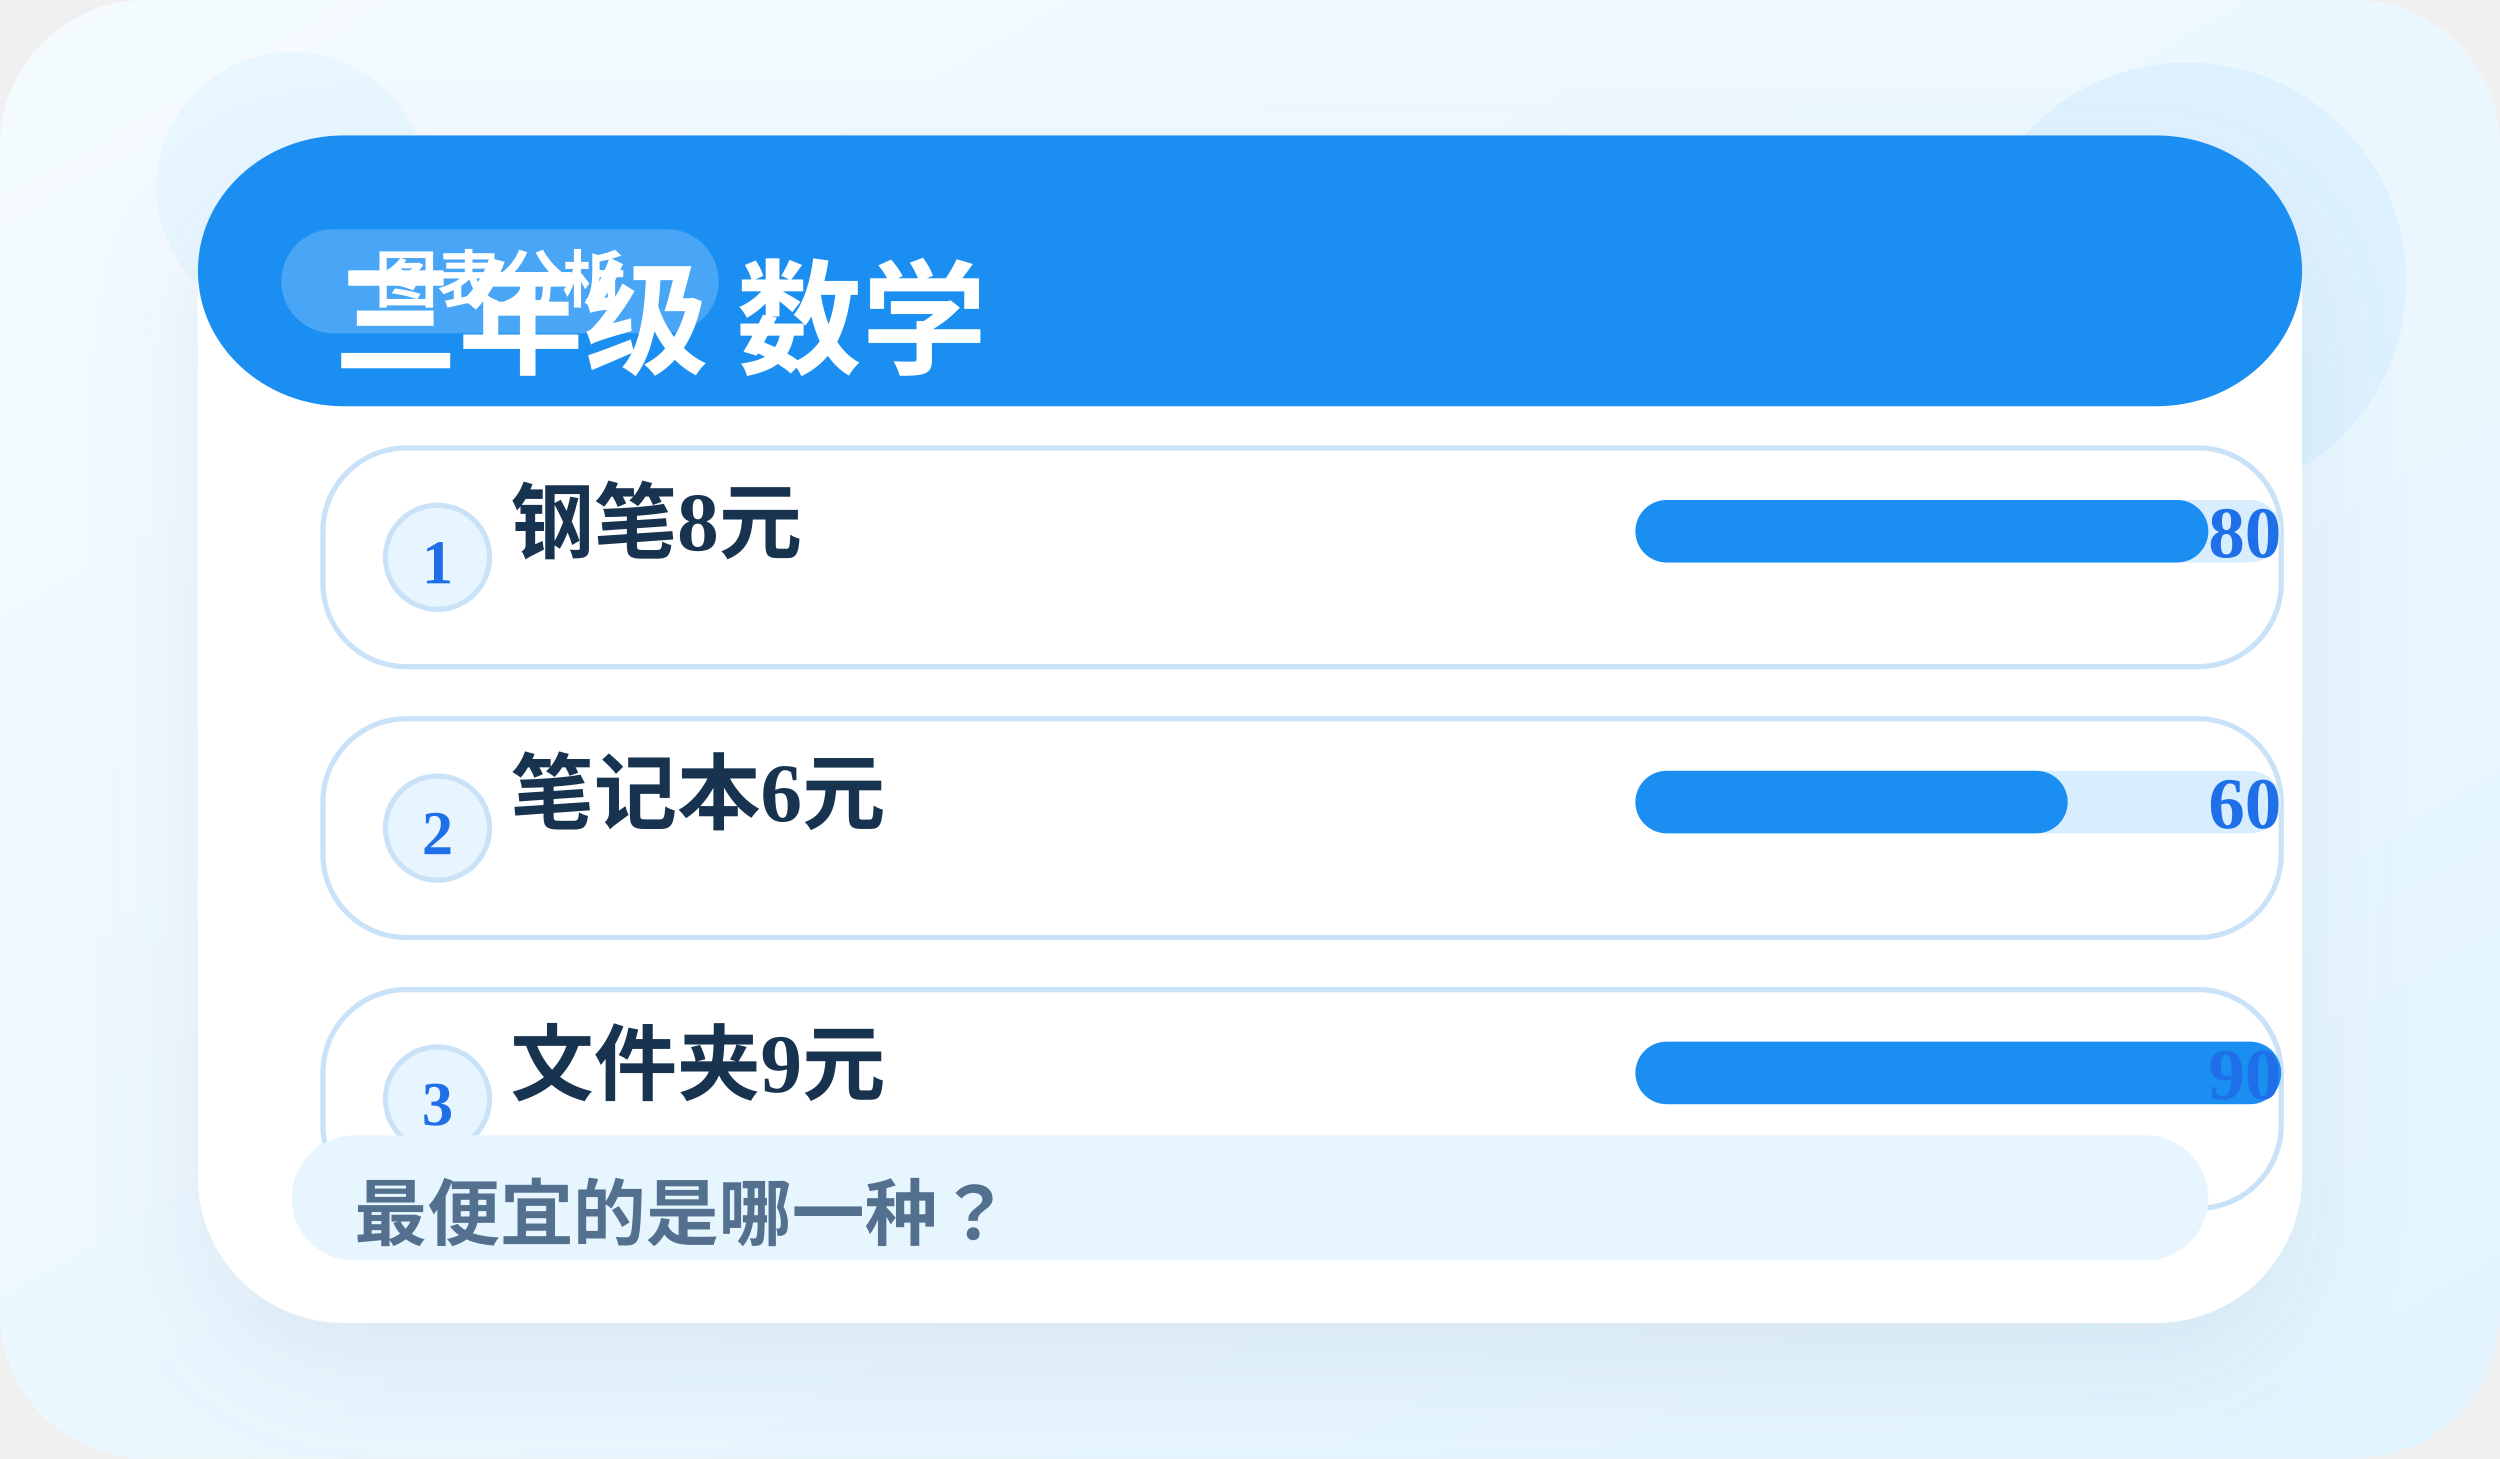
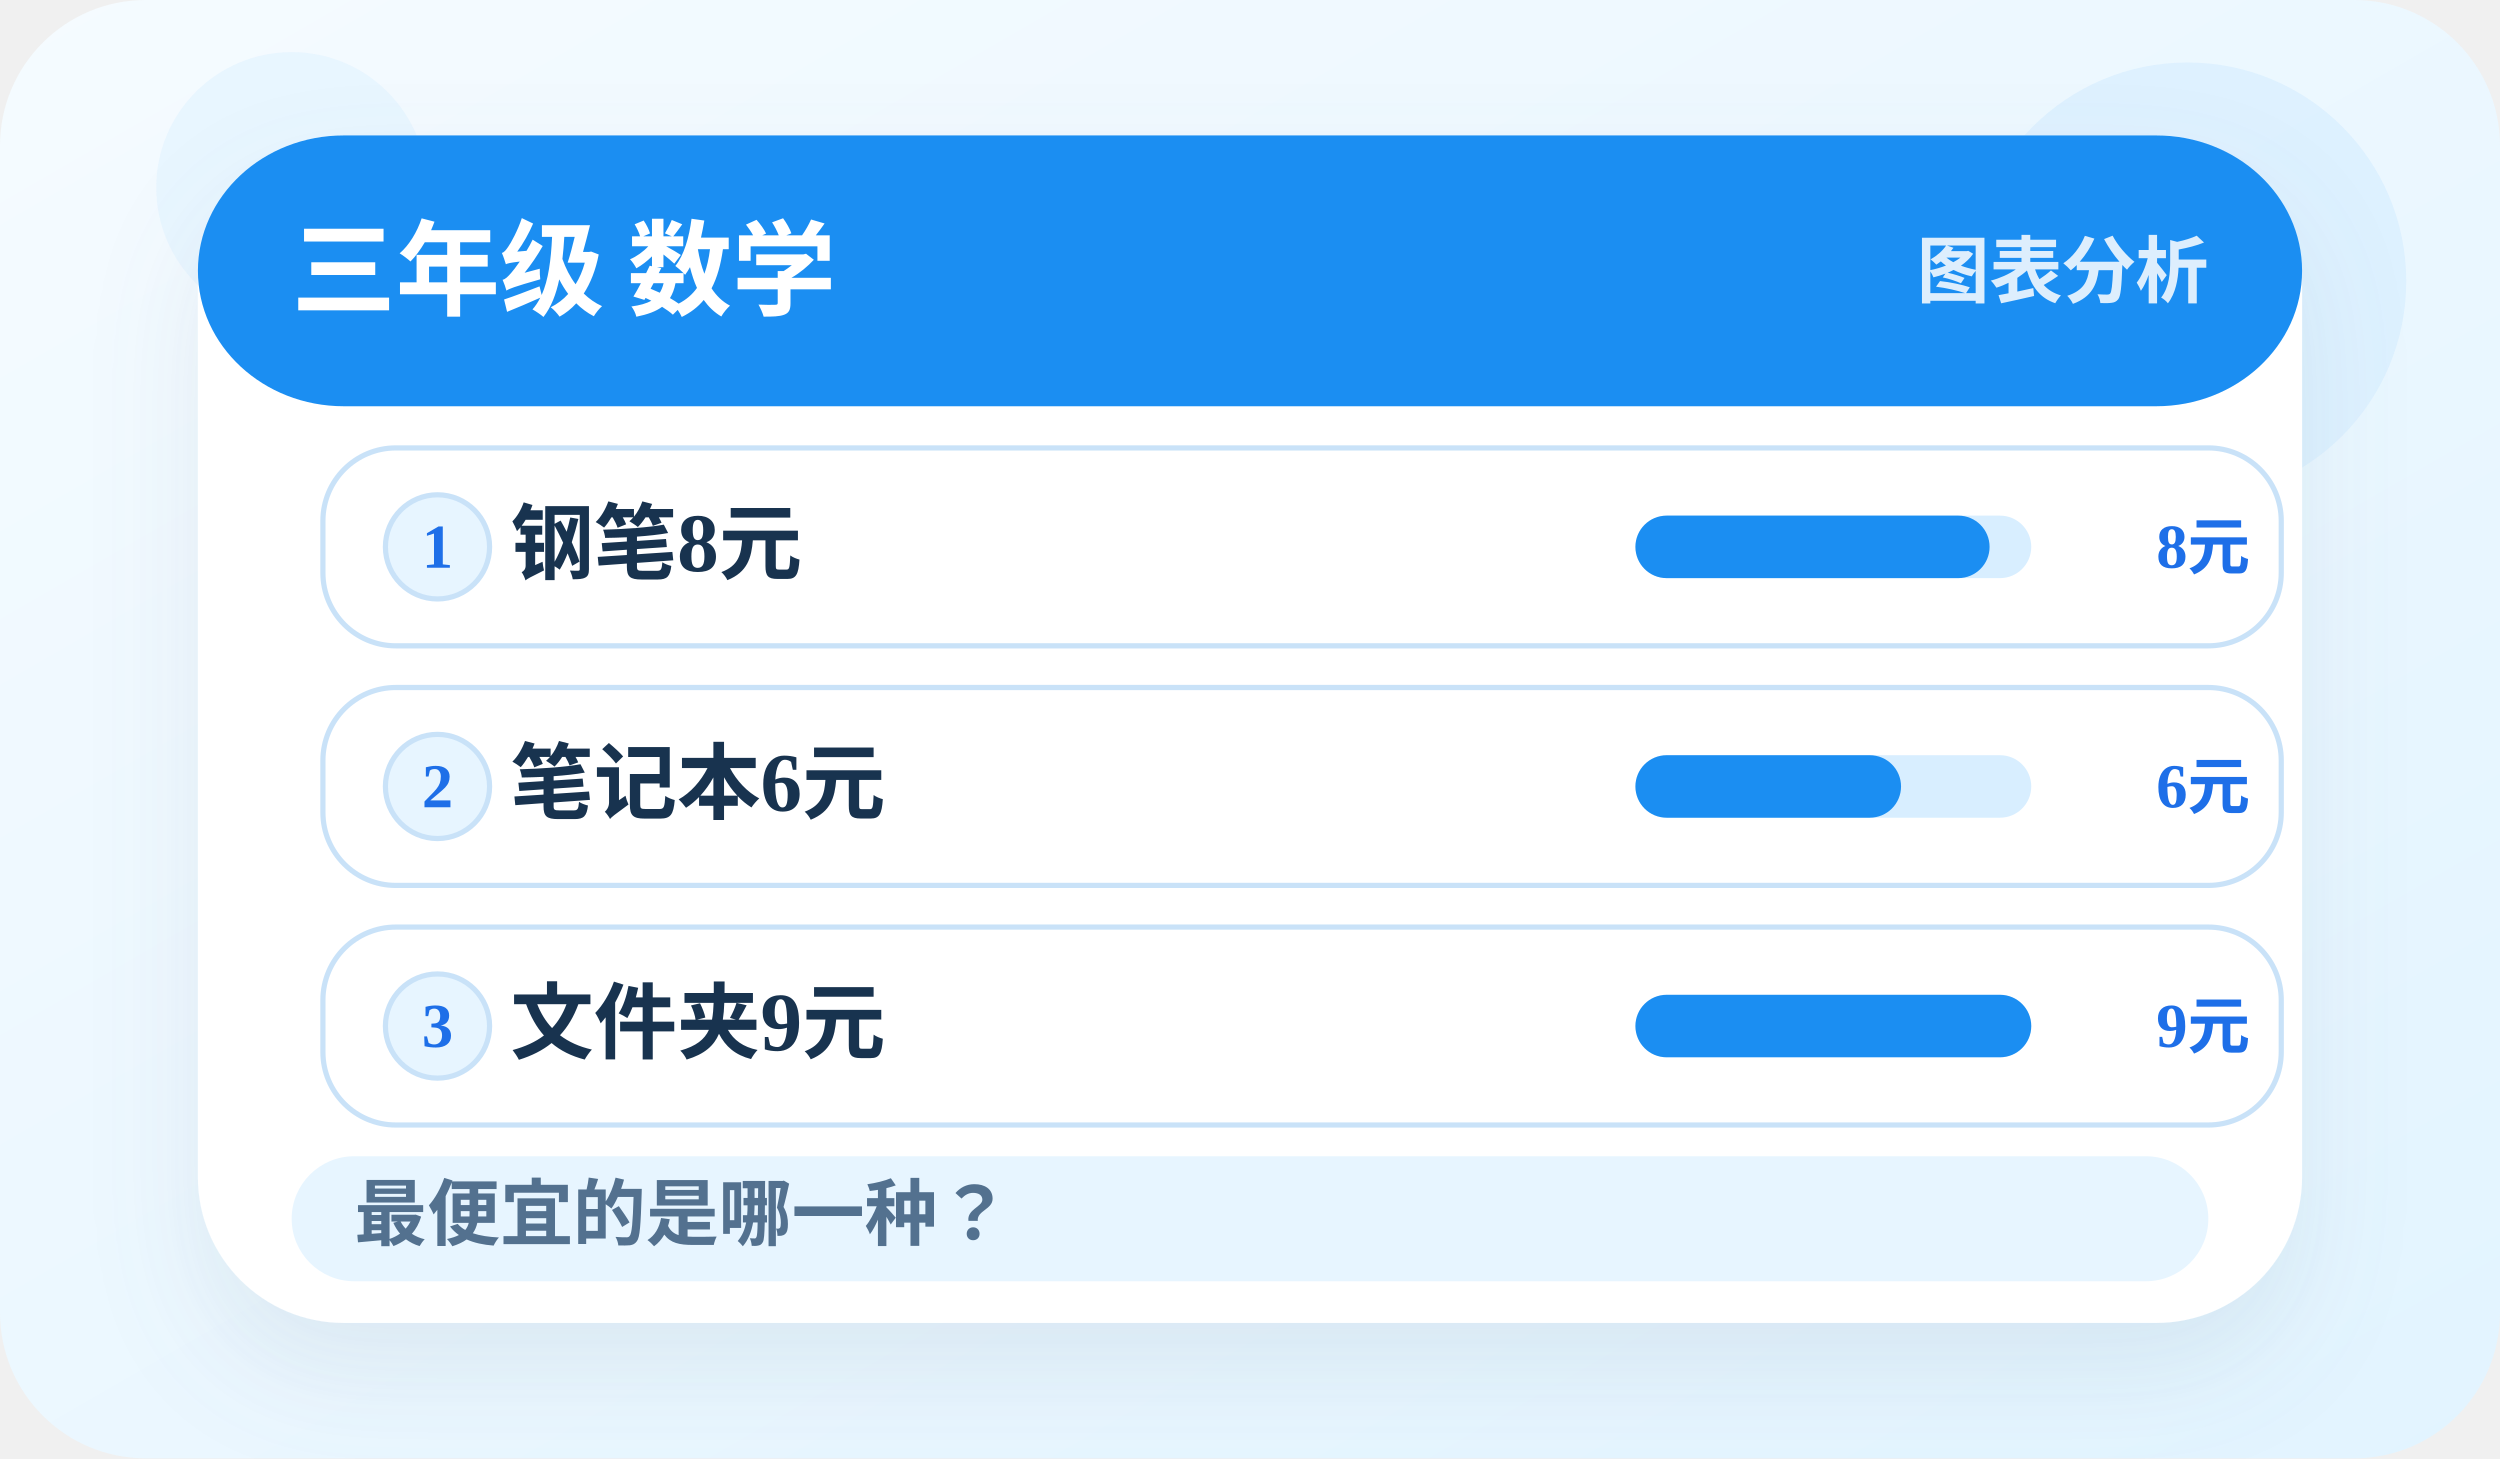
<svg xmlns="http://www.w3.org/2000/svg" viewBox="0 0 480 280">
  <defs>
    <linearGradient id="bg" x1="0%" y1="0%" x2="100%" y2="100%">
      <stop offset="0%" stop-color="#F5FBFF" />
      <stop offset="100%" stop-color="#E2F4FF" />
    </linearGradient>
    <filter id="shadow" x="-10%" y="-10%" width="120%" height="130%">
      <feDropShadow dx="0" dy="10" stdDeviation="10" flood-color="#7A94AA" flood-opacity="0.14" />
    </filter>
  </defs>
  <rect width="480" height="280" rx="28" fill="url(#bg)" />
  <circle cx="420" cy="54" r="42" fill="#D8EEFF" opacity="0.72" />
  <circle cx="56" cy="36" r="26" fill="#E7F5FF" opacity="0.9" />
  <rect x="38" y="26" width="404" height="228" rx="28" fill="#FFFFFF" filter="url(#shadow)" />
  <rect x="38" y="26" width="404" height="52" rx="28" fill="#1B8EF2" />
-   <rect x="54" y="44" width="84" height="20" rx="10" fill="rgba(255,255,255,0.20)" />
-   <text x="96" y="58" text-anchor="middle" font-size="12" fill="#FFFFFF" font-weight="700">图表分析</text>
-   <text x="64" y="112" font-size="24" fill="#18334F" font-weight="800">三种文具价格表</text>
-   <text x="64" y="70" font-size="24" fill="#FFFFFF" font-weight="800">三年级 数学</text>
-   <rect x="62" y="86" width="376" height="42" rx="16" fill="#FFFFFF" stroke="#C9E2F8" />
-   <circle cx="84" cy="107" r="10" fill="#E7F5FF" stroke="#C9E2F8" />
-   <text x="84" y="112" text-anchor="middle" font-size="12" fill="#1E6FE8" font-weight="700">1</text>
-   <text x="98" y="106" font-size="16" fill="#18334F" font-weight="600">
-     <tspan x="98" y="106">钢笔8元</tspan>
+   <text x="56" y="59" font-size="20" fill="#FFFFFF" font-weight="800">三年级 数学</text>
+   <text x="424" y="57" text-anchor="end" font-size="14" fill="rgba(255,255,255,0.85)" font-weight="700">图表分析</text>
+   <rect x="62" y="86" width="376" height="38" rx="14" fill="#FFFFFF" stroke="#C9E2F8" />
+   <circle cx="84" cy="105" r="10" fill="#E7F5FF" stroke="#C9E2F8" />
+   <text x="84" y="109" text-anchor="middle" font-size="12" fill="#1E6FE8" font-weight="700">1</text>
+   <text x="98" font-size="16" fill="#18334F" font-weight="600">
+     <tspan x="98" y="110">钢笔8元</tspan>
  </text>
-   <rect x="314" y="96" width="124" height="12" rx="6" fill="#D8EEFF" />
-   <rect x="314" y="96" width="110" height="12" rx="6" fill="#1B8EF2" />
-   <text x="438" y="107" text-anchor="end" font-size="14" fill="#1E6FE8" font-weight="700">80</text>
-   <rect x="62" y="138" width="376" height="42" rx="16" fill="#FFFFFF" stroke="#C9E2F8" />
-   <circle cx="84" cy="159" r="10" fill="#E7F5FF" stroke="#C9E2F8" />
-   <text x="84" y="164" text-anchor="middle" font-size="12" fill="#1E6FE8" font-weight="700">2</text>
-   <text x="98" y="158" font-size="16" fill="#18334F" font-weight="600">
-     <tspan x="98" y="158">笔记本6元</tspan>
+   <rect x="314" y="99" width="76" height="12" rx="6" fill="#D8EEFF" />
+   <rect x="314" y="99" width="68" height="12" rx="6" fill="#1B8EF2" />
+   <text x="432" y="109" text-anchor="end" font-size="12" fill="#1E6FE8" font-weight="700">8元</text>
+   <rect x="62" y="132" width="376" height="38" rx="14" fill="#FFFFFF" stroke="#C9E2F8" />
+   <circle cx="84" cy="151" r="10" fill="#E7F5FF" stroke="#C9E2F8" />
+   <text x="84" y="155" text-anchor="middle" font-size="12" fill="#1E6FE8" font-weight="700">2</text>
+   <text x="98" font-size="16" fill="#18334F" font-weight="600">
+     <tspan x="98" y="156">笔记本6元</tspan>
  </text>
-   <rect x="314" y="148" width="124" height="12" rx="6" fill="#D8EEFF" />
-   <rect x="314" y="148" width="83" height="12" rx="6" fill="#1B8EF2" />
-   <text x="438" y="159" text-anchor="end" font-size="14" fill="#1E6FE8" font-weight="700">60</text>
-   <rect x="62" y="190" width="376" height="42" rx="16" fill="#FFFFFF" stroke="#C9E2F8" />
-   <circle cx="84" cy="211" r="10" fill="#E7F5FF" stroke="#C9E2F8" />
-   <text x="84" y="216" text-anchor="middle" font-size="12" fill="#1E6FE8" font-weight="700">3</text>
-   <text x="98" y="210" font-size="16" fill="#18334F" font-weight="600">
-     <tspan x="98" y="210">文件夹9元</tspan>
+   <rect x="314" y="145" width="76" height="12" rx="6" fill="#D8EEFF" />
+   <rect x="314" y="145" width="51" height="12" rx="6" fill="#1B8EF2" />
+   <text x="432" y="155" text-anchor="end" font-size="12" fill="#1E6FE8" font-weight="700">6元</text>
+   <rect x="62" y="178" width="376" height="38" rx="14" fill="#FFFFFF" stroke="#C9E2F8" />
+   <circle cx="84" cy="197" r="10" fill="#E7F5FF" stroke="#C9E2F8" />
+   <text x="84" y="201" text-anchor="middle" font-size="12" fill="#1E6FE8" font-weight="700">3</text>
+   <text x="98" font-size="16" fill="#18334F" font-weight="600">
+     <tspan x="98" y="202">文件夹9元</tspan>
  </text>
-   <rect x="314" y="200" width="124" height="12" rx="6" fill="#D8EEFF" />
-   <rect x="314" y="200" width="124" height="12" rx="6" fill="#1B8EF2" />
-   <text x="438" y="211" text-anchor="end" font-size="14" fill="#1E6FE8" font-weight="700">90</text>
-   <rect x="56" y="218" width="368" height="24" rx="12" fill="#E7F5FF" />
-   <text x="68" y="238" font-size="14" fill="#53718F" font-weight="600">
-     <tspan x="68" y="238">最便宜的是哪一种？</tspan>
-   </text>
+   <rect x="314" y="191" width="76" height="12" rx="6" fill="#D8EEFF" />
+   <rect x="314" y="191" width="76" height="12" rx="6" fill="#1B8EF2" />
+   <text x="432" y="201" text-anchor="end" font-size="12" fill="#1E6FE8" font-weight="700">9元</text>
+   <rect x="56" y="222" width="368" height="24" rx="12" fill="#E7F5FF" />
+   <text x="68" y="238" font-size="14" fill="#53718F" font-weight="600">最便宜的是哪一种？</text>
</svg>
